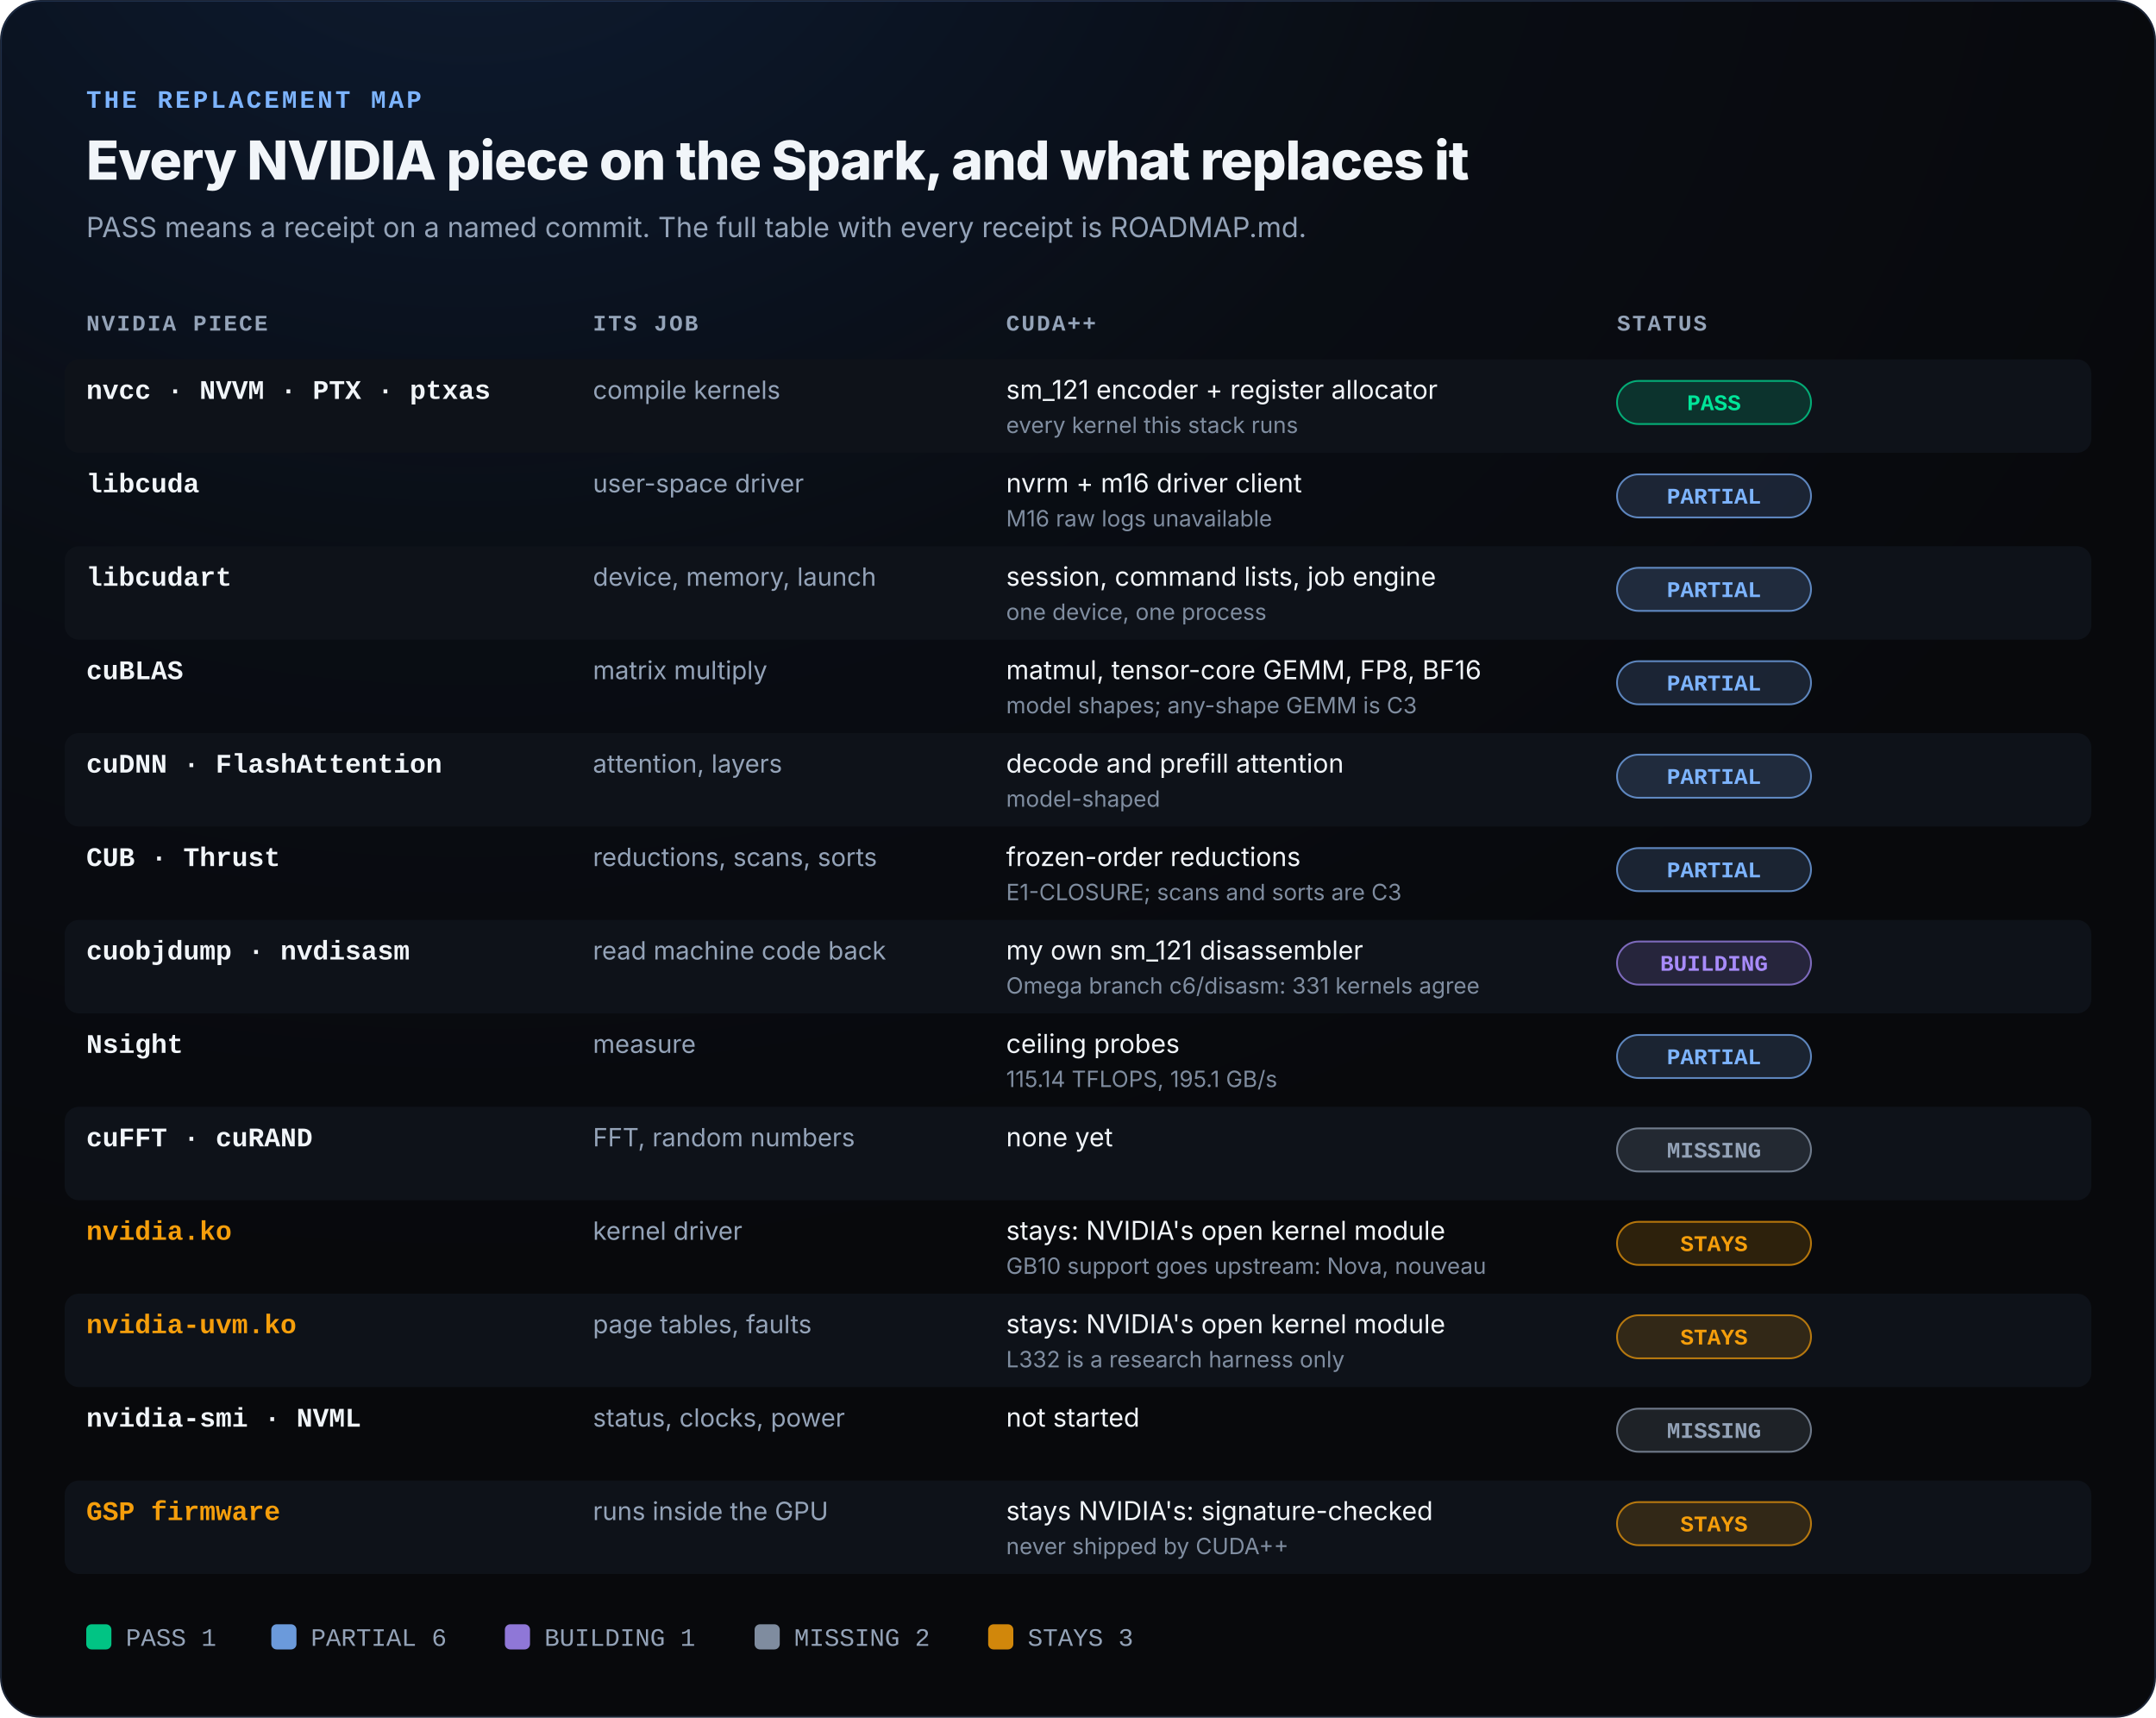
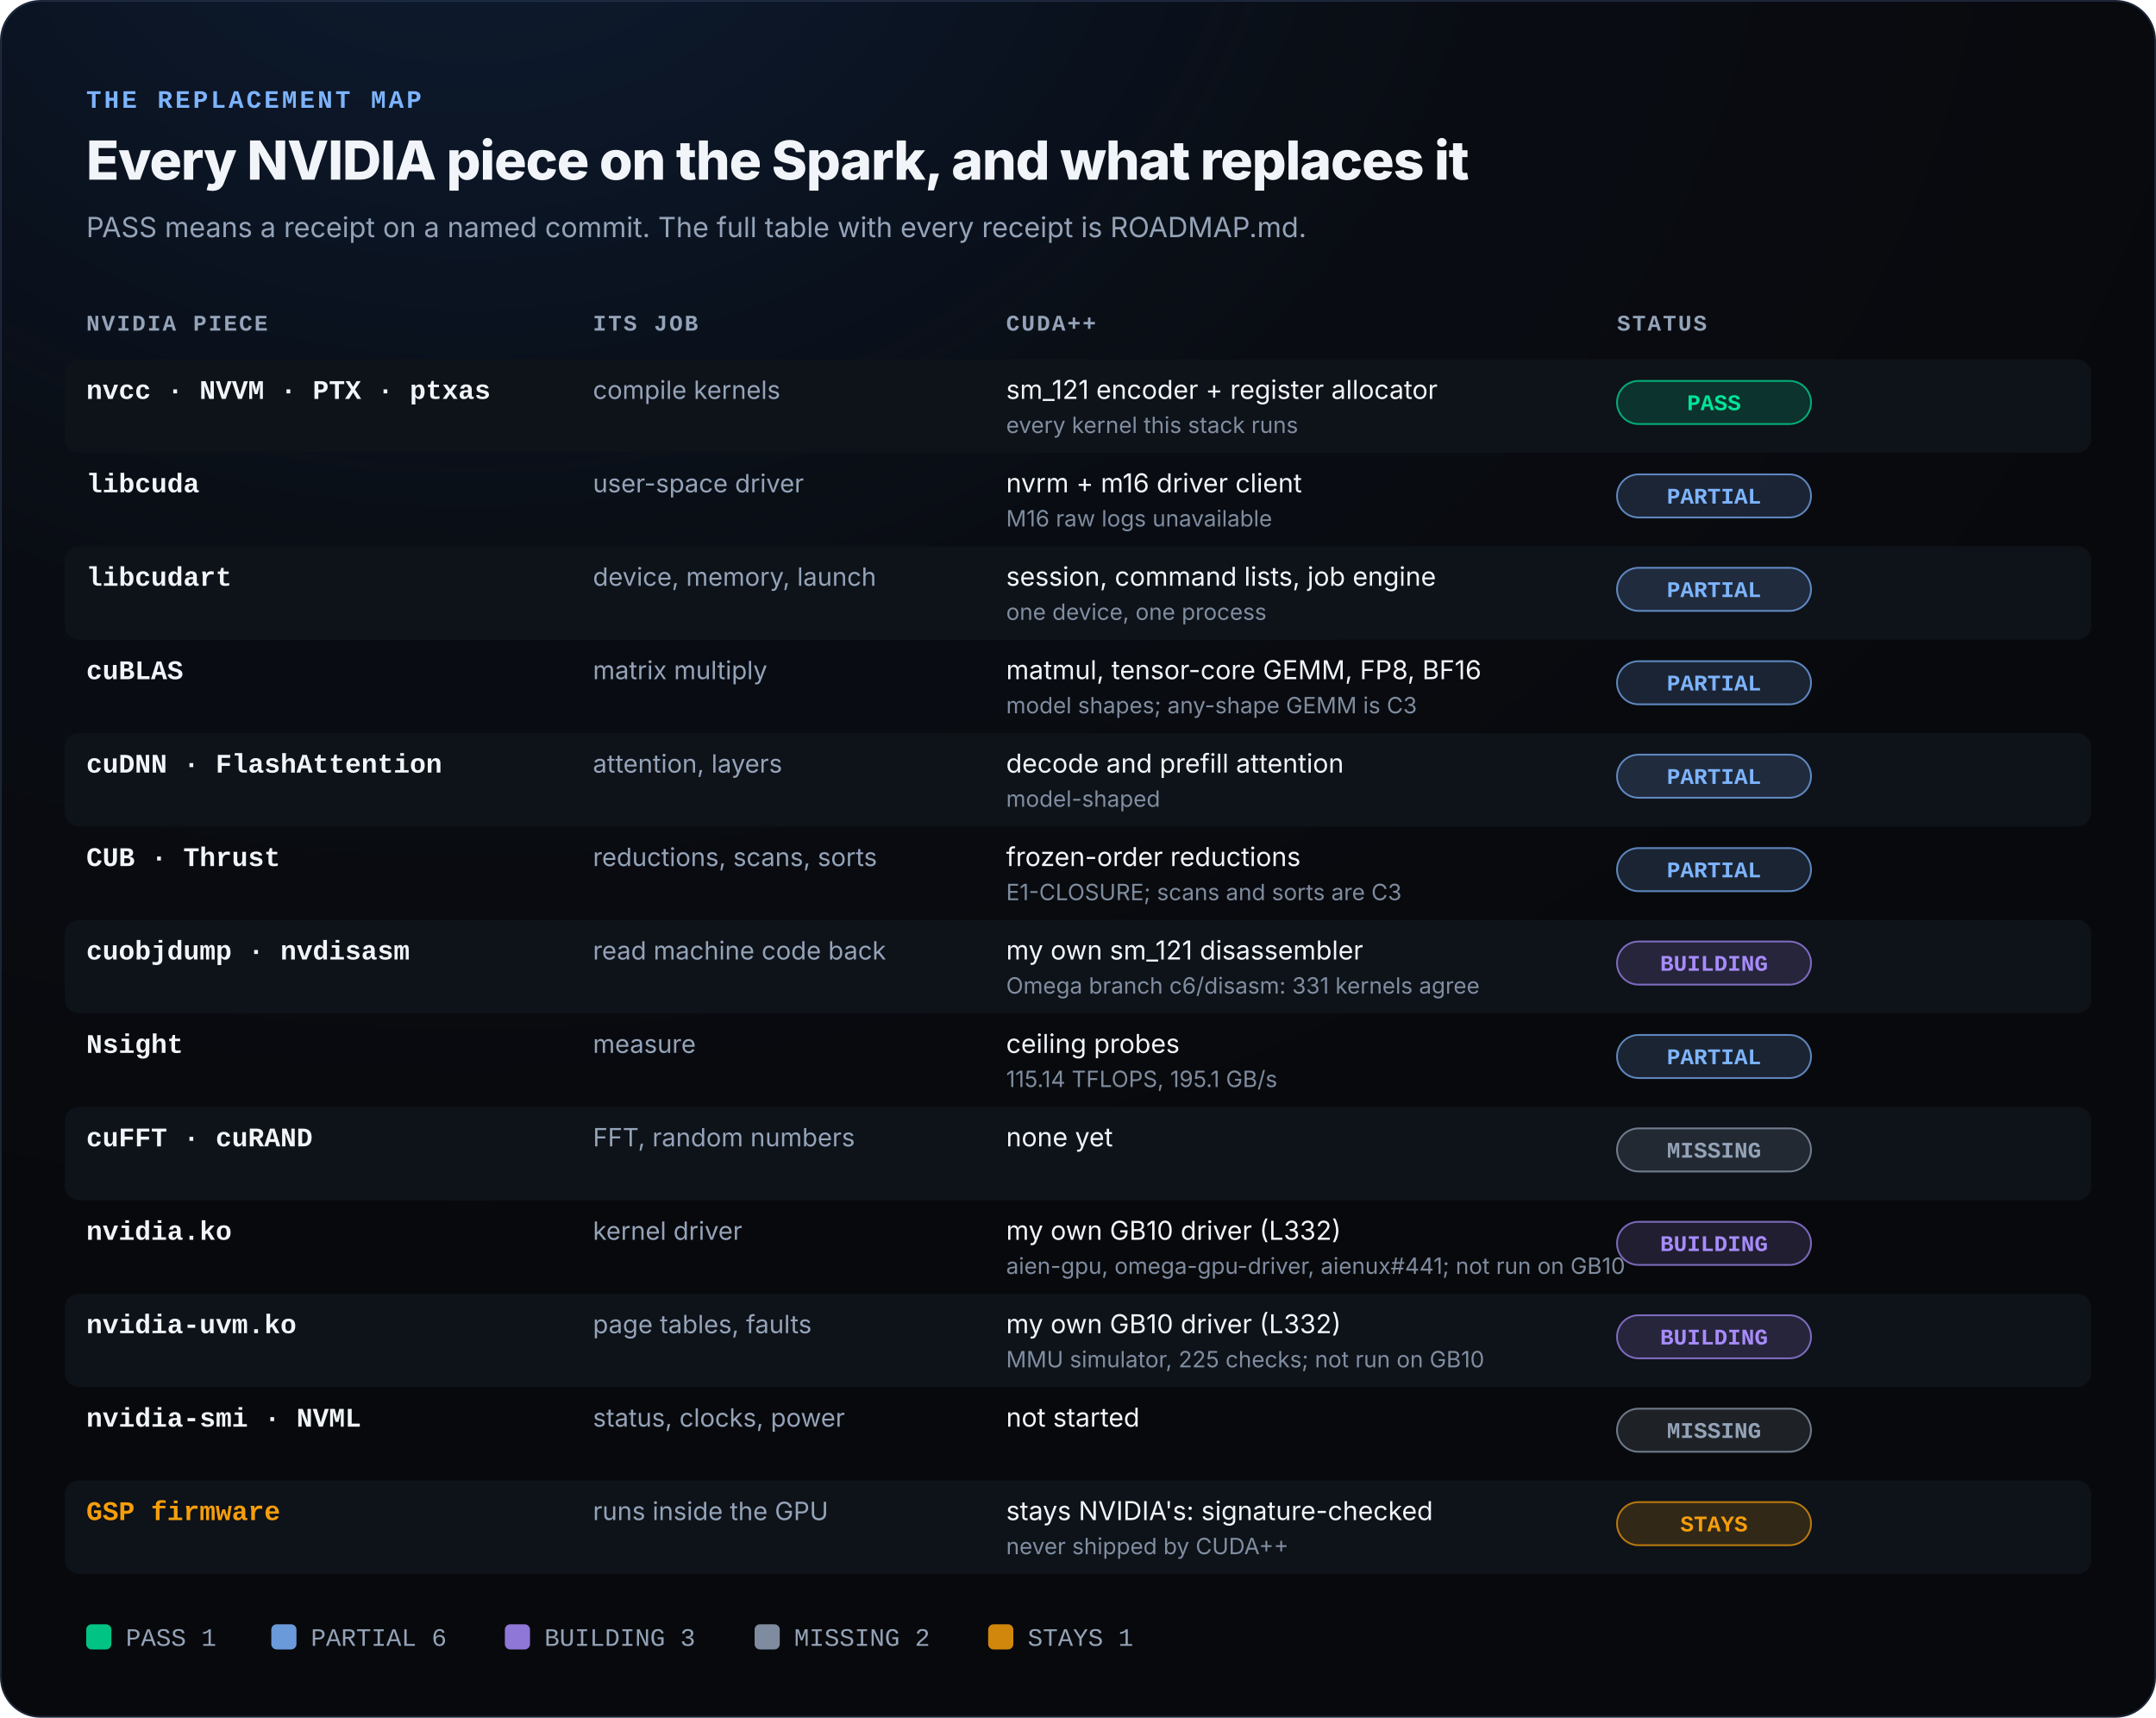
<svg xmlns="http://www.w3.org/2000/svg" width="1200" height="956" viewBox="0 0 1200 956" role="img" aria-labelledby="t d">
  <defs>
    <radialGradient id="glow" cx="22%" cy="-10%" r="85%">
      <stop offset="0" stop-color="#2d7ff9" stop-opacity="0.16" />
      <stop offset="0.55" stop-color="#2d7ff9" stop-opacity="0.03" />
      <stop offset="1" stop-color="#2d7ff9" stop-opacity="0" />
    </radialGradient>
    <radialGradient id="glow2" cx="92%" cy="8%" r="45%">
      <stop offset="0" stop-color="#00e599" stop-opacity="0.08" />
      <stop offset="1" stop-color="#00e599" stop-opacity="0" />
    </radialGradient>
    <marker id="arrow" viewBox="0 0 10 10" refX="9" refY="5" markerWidth="7" markerHeight="7" orient="auto-start-reverse">
      <path d="M0 0 L10 5 L0 10 z" fill="#94a3b8" />
    </marker>
  </defs>
  <rect x="0.5" y="0.5" width="1199.0" height="955.0" rx="22" fill="#08090c" stroke="#1c2536" stroke-width="1.0" />
  <rect x="0.5" y="0.5" width="1199.0" height="955.0" rx="22" fill="url(#glow)" stroke="none" stroke-width="1.0" />
  <text x="48.0" y="60.0" font-family="ui-monospace, SFMono-Regular, Menlo, Consolas, 'Liberation Mono', monospace" font-size="14" font-weight="600" fill="#7db4ff" text-anchor="start" letter-spacing="1.5">THE REPLACEMENT MAP</text>
  <text x="48.0" y="100.0" font-family="Inter, ui-sans-serif, -apple-system, 'Segoe UI', Helvetica, Arial, sans-serif" font-size="30" font-weight="800" fill="#f1f5f9" text-anchor="start" letter-spacing="-0.5">Every NVIDIA piece on the Spark, and what replaces it</text>
  <text x="48.0" y="132.0" font-family="Inter, ui-sans-serif, -apple-system, 'Segoe UI', Helvetica, Arial, sans-serif" font-size="15.5" font-weight="400" fill="#94a3b8" text-anchor="start">PASS means a receipt on a named commit. The full table with every receipt is ROADMAP.md.</text>
  <text x="48.0" y="184.0" font-family="ui-monospace, SFMono-Regular, Menlo, Consolas, 'Liberation Mono', monospace" font-size="12.5" font-weight="700" fill="#94a3b8" text-anchor="start" letter-spacing="1">NVIDIA PIECE</text>
  <text x="330.0" y="184.0" font-family="ui-monospace, SFMono-Regular, Menlo, Consolas, 'Liberation Mono', monospace" font-size="12.5" font-weight="700" fill="#94a3b8" text-anchor="start" letter-spacing="1">ITS JOB</text>
  <text x="560.0" y="184.0" font-family="ui-monospace, SFMono-Regular, Menlo, Consolas, 'Liberation Mono', monospace" font-size="12.5" font-weight="700" fill="#94a3b8" text-anchor="start" letter-spacing="1">CUDA++</text>
  <text x="900.0" y="184.0" font-family="ui-monospace, SFMono-Regular, Menlo, Consolas, 'Liberation Mono', monospace" font-size="12.5" font-weight="700" fill="#94a3b8" text-anchor="start" letter-spacing="1">STATUS</text>
  <text x="1040.0" y="184.0" font-family="ui-monospace, SFMono-Regular, Menlo, Consolas, 'Liberation Mono', monospace" font-size="12.5" font-weight="700" fill="#94a3b8" text-anchor="start" letter-spacing="1" />
  <rect x="36.0" y="200.0" width="1128.0" height="52.0" rx="8" fill="#0e1219" stroke="none" stroke-width="1.0" />
  <text x="48.0" y="222.0" font-family="ui-monospace, SFMono-Regular, Menlo, Consolas, 'Liberation Mono', monospace" font-size="15" font-weight="700" fill="#f1f5f9" text-anchor="start">nvcc · NVVM · PTX · ptxas</text>
  <text x="330.0" y="222.0" font-family="Inter, ui-sans-serif, -apple-system, 'Segoe UI', Helvetica, Arial, sans-serif" font-size="14" font-weight="400" fill="#94a3b8" text-anchor="start">compile kernels</text>
  <text x="560.0" y="222.0" font-family="Inter, ui-sans-serif, -apple-system, 'Segoe UI', Helvetica, Arial, sans-serif" font-size="14.5" font-weight="400" fill="#f1f5f9" text-anchor="start">sm_121 encoder + register allocator</text>
  <text x="560.0" y="241.0" font-family="Inter, ui-sans-serif, -apple-system, 'Segoe UI', Helvetica, Arial, sans-serif" font-size="12.5" font-weight="400" fill="#94a3b8" text-anchor="start" opacity="0.85">every kernel this stack runs</text>
  <rect x="900.0" y="212.0" width="108.0" height="24.0" rx="12.0" fill="#00e599" stroke="none" stroke-width="1.0" opacity="0.16" />
  <rect x="900.0" y="212.0" width="108.0" height="24.0" rx="12.0" fill="none" stroke="#00e599" stroke-width="1" opacity="0.7" />
  <text x="954.0" y="228.3" font-family="ui-monospace, SFMono-Regular, Menlo, Consolas, 'Liberation Mono', monospace" font-size="12.5" font-weight="600" fill="#00e599" text-anchor="middle">PASS</text>
  <text x="48.0" y="274.0" font-family="ui-monospace, SFMono-Regular, Menlo, Consolas, 'Liberation Mono', monospace" font-size="15" font-weight="700" fill="#f1f5f9" text-anchor="start">libcuda</text>
  <text x="330.0" y="274.0" font-family="Inter, ui-sans-serif, -apple-system, 'Segoe UI', Helvetica, Arial, sans-serif" font-size="14" font-weight="400" fill="#94a3b8" text-anchor="start">user-space driver</text>
  <text x="560.0" y="274.0" font-family="Inter, ui-sans-serif, -apple-system, 'Segoe UI', Helvetica, Arial, sans-serif" font-size="14.5" font-weight="400" fill="#f1f5f9" text-anchor="start">nvrm + m16 driver client</text>
  <text x="560.0" y="293.0" font-family="Inter, ui-sans-serif, -apple-system, 'Segoe UI', Helvetica, Arial, sans-serif" font-size="12.5" font-weight="400" fill="#94a3b8" text-anchor="start" opacity="0.85">M16 raw logs unavailable</text>
  <rect x="900.0" y="264.0" width="108.0" height="24.0" rx="12.0" fill="#7db4ff" stroke="none" stroke-width="1.0" opacity="0.16" />
  <rect x="900.0" y="264.0" width="108.0" height="24.0" rx="12.0" fill="none" stroke="#7db4ff" stroke-width="1" opacity="0.7" />
  <text x="954.0" y="280.3" font-family="ui-monospace, SFMono-Regular, Menlo, Consolas, 'Liberation Mono', monospace" font-size="12.5" font-weight="600" fill="#7db4ff" text-anchor="middle">PARTIAL</text>
  <rect x="36.0" y="304.0" width="1128.0" height="52.0" rx="8" fill="#0e1219" stroke="none" stroke-width="1.0" />
  <text x="48.0" y="326.0" font-family="ui-monospace, SFMono-Regular, Menlo, Consolas, 'Liberation Mono', monospace" font-size="15" font-weight="700" fill="#f1f5f9" text-anchor="start">libcudart</text>
  <text x="330.0" y="326.0" font-family="Inter, ui-sans-serif, -apple-system, 'Segoe UI', Helvetica, Arial, sans-serif" font-size="14" font-weight="400" fill="#94a3b8" text-anchor="start">device, memory, launch</text>
  <text x="560.0" y="326.0" font-family="Inter, ui-sans-serif, -apple-system, 'Segoe UI', Helvetica, Arial, sans-serif" font-size="14.5" font-weight="400" fill="#f1f5f9" text-anchor="start">session, command lists, job engine</text>
  <text x="560.0" y="345.0" font-family="Inter, ui-sans-serif, -apple-system, 'Segoe UI', Helvetica, Arial, sans-serif" font-size="12.5" font-weight="400" fill="#94a3b8" text-anchor="start" opacity="0.85">one device, one process</text>
  <rect x="900.0" y="316.0" width="108.0" height="24.0" rx="12.0" fill="#7db4ff" stroke="none" stroke-width="1.0" opacity="0.16" />
  <rect x="900.0" y="316.0" width="108.0" height="24.0" rx="12.0" fill="none" stroke="#7db4ff" stroke-width="1" opacity="0.7" />
  <text x="954.0" y="332.3" font-family="ui-monospace, SFMono-Regular, Menlo, Consolas, 'Liberation Mono', monospace" font-size="12.5" font-weight="600" fill="#7db4ff" text-anchor="middle">PARTIAL</text>
  <text x="48.0" y="378.0" font-family="ui-monospace, SFMono-Regular, Menlo, Consolas, 'Liberation Mono', monospace" font-size="15" font-weight="700" fill="#f1f5f9" text-anchor="start">cuBLAS</text>
  <text x="330.0" y="378.0" font-family="Inter, ui-sans-serif, -apple-system, 'Segoe UI', Helvetica, Arial, sans-serif" font-size="14" font-weight="400" fill="#94a3b8" text-anchor="start">matrix multiply</text>
  <text x="560.0" y="378.0" font-family="Inter, ui-sans-serif, -apple-system, 'Segoe UI', Helvetica, Arial, sans-serif" font-size="14.5" font-weight="400" fill="#f1f5f9" text-anchor="start">matmul, tensor-core GEMM, FP8, BF16</text>
  <text x="560.0" y="397.0" font-family="Inter, ui-sans-serif, -apple-system, 'Segoe UI', Helvetica, Arial, sans-serif" font-size="12.5" font-weight="400" fill="#94a3b8" text-anchor="start" opacity="0.85">model shapes; any-shape GEMM is C3</text>
  <rect x="900.0" y="368.0" width="108.0" height="24.0" rx="12.0" fill="#7db4ff" stroke="none" stroke-width="1.0" opacity="0.16" />
  <rect x="900.0" y="368.0" width="108.0" height="24.0" rx="12.0" fill="none" stroke="#7db4ff" stroke-width="1" opacity="0.7" />
  <text x="954.0" y="384.3" font-family="ui-monospace, SFMono-Regular, Menlo, Consolas, 'Liberation Mono', monospace" font-size="12.5" font-weight="600" fill="#7db4ff" text-anchor="middle">PARTIAL</text>
  <rect x="36.0" y="408.0" width="1128.0" height="52.0" rx="8" fill="#0e1219" stroke="none" stroke-width="1.0" />
  <text x="48.0" y="430.0" font-family="ui-monospace, SFMono-Regular, Menlo, Consolas, 'Liberation Mono', monospace" font-size="15" font-weight="700" fill="#f1f5f9" text-anchor="start">cuDNN · FlashAttention</text>
  <text x="330.0" y="430.0" font-family="Inter, ui-sans-serif, -apple-system, 'Segoe UI', Helvetica, Arial, sans-serif" font-size="14" font-weight="400" fill="#94a3b8" text-anchor="start">attention, layers</text>
  <text x="560.0" y="430.0" font-family="Inter, ui-sans-serif, -apple-system, 'Segoe UI', Helvetica, Arial, sans-serif" font-size="14.5" font-weight="400" fill="#f1f5f9" text-anchor="start">decode and prefill attention</text>
  <text x="560.0" y="449.0" font-family="Inter, ui-sans-serif, -apple-system, 'Segoe UI', Helvetica, Arial, sans-serif" font-size="12.5" font-weight="400" fill="#94a3b8" text-anchor="start" opacity="0.85">model-shaped</text>
  <rect x="900.0" y="420.0" width="108.0" height="24.0" rx="12.0" fill="#7db4ff" stroke="none" stroke-width="1.0" opacity="0.16" />
  <rect x="900.0" y="420.0" width="108.0" height="24.0" rx="12.0" fill="none" stroke="#7db4ff" stroke-width="1" opacity="0.7" />
  <text x="954.0" y="436.3" font-family="ui-monospace, SFMono-Regular, Menlo, Consolas, 'Liberation Mono', monospace" font-size="12.5" font-weight="600" fill="#7db4ff" text-anchor="middle">PARTIAL</text>
  <text x="48.0" y="482.0" font-family="ui-monospace, SFMono-Regular, Menlo, Consolas, 'Liberation Mono', monospace" font-size="15" font-weight="700" fill="#f1f5f9" text-anchor="start">CUB · Thrust</text>
  <text x="330.0" y="482.0" font-family="Inter, ui-sans-serif, -apple-system, 'Segoe UI', Helvetica, Arial, sans-serif" font-size="14" font-weight="400" fill="#94a3b8" text-anchor="start">reductions, scans, sorts</text>
  <text x="560.0" y="482.0" font-family="Inter, ui-sans-serif, -apple-system, 'Segoe UI', Helvetica, Arial, sans-serif" font-size="14.5" font-weight="400" fill="#f1f5f9" text-anchor="start">frozen-order reductions</text>
  <text x="560.0" y="501.0" font-family="Inter, ui-sans-serif, -apple-system, 'Segoe UI', Helvetica, Arial, sans-serif" font-size="12.5" font-weight="400" fill="#94a3b8" text-anchor="start" opacity="0.85">E1-CLOSURE; scans and sorts are C3</text>
  <rect x="900.0" y="472.0" width="108.0" height="24.0" rx="12.0" fill="#7db4ff" stroke="none" stroke-width="1.0" opacity="0.16" />
  <rect x="900.0" y="472.0" width="108.0" height="24.0" rx="12.0" fill="none" stroke="#7db4ff" stroke-width="1" opacity="0.7" />
  <text x="954.0" y="488.3" font-family="ui-monospace, SFMono-Regular, Menlo, Consolas, 'Liberation Mono', monospace" font-size="12.5" font-weight="600" fill="#7db4ff" text-anchor="middle">PARTIAL</text>
  <rect x="36.0" y="512.0" width="1128.0" height="52.0" rx="8" fill="#0e1219" stroke="none" stroke-width="1.0" />
  <text x="48.0" y="534.0" font-family="ui-monospace, SFMono-Regular, Menlo, Consolas, 'Liberation Mono', monospace" font-size="15" font-weight="700" fill="#f1f5f9" text-anchor="start">cuobjdump · nvdisasm</text>
  <text x="330.0" y="534.0" font-family="Inter, ui-sans-serif, -apple-system, 'Segoe UI', Helvetica, Arial, sans-serif" font-size="14" font-weight="400" fill="#94a3b8" text-anchor="start">read machine code back</text>
  <text x="560.0" y="534.0" font-family="Inter, ui-sans-serif, -apple-system, 'Segoe UI', Helvetica, Arial, sans-serif" font-size="14.5" font-weight="400" fill="#f1f5f9" text-anchor="start">my own sm_121 disassembler</text>
  <text x="560.0" y="553.0" font-family="Inter, ui-sans-serif, -apple-system, 'Segoe UI', Helvetica, Arial, sans-serif" font-size="12.5" font-weight="400" fill="#94a3b8" text-anchor="start" opacity="0.85">Omega branch c6/disasm: 331 kernels agree</text>
  <rect x="900.0" y="524.0" width="108.0" height="24.0" rx="12.0" fill="#a78bfa" stroke="none" stroke-width="1.0" opacity="0.16" />
  <rect x="900.0" y="524.0" width="108.0" height="24.0" rx="12.0" fill="none" stroke="#a78bfa" stroke-width="1" opacity="0.7" />
  <text x="954.0" y="540.3" font-family="ui-monospace, SFMono-Regular, Menlo, Consolas, 'Liberation Mono', monospace" font-size="12.5" font-weight="600" fill="#a78bfa" text-anchor="middle">BUILDING</text>
  <text x="48.0" y="586.0" font-family="ui-monospace, SFMono-Regular, Menlo, Consolas, 'Liberation Mono', monospace" font-size="15" font-weight="700" fill="#f1f5f9" text-anchor="start">Nsight</text>
  <text x="330.0" y="586.0" font-family="Inter, ui-sans-serif, -apple-system, 'Segoe UI', Helvetica, Arial, sans-serif" font-size="14" font-weight="400" fill="#94a3b8" text-anchor="start">measure</text>
  <text x="560.0" y="586.0" font-family="Inter, ui-sans-serif, -apple-system, 'Segoe UI', Helvetica, Arial, sans-serif" font-size="14.5" font-weight="400" fill="#f1f5f9" text-anchor="start">ceiling probes</text>
  <text x="560.0" y="605.0" font-family="Inter, ui-sans-serif, -apple-system, 'Segoe UI', Helvetica, Arial, sans-serif" font-size="12.5" font-weight="400" fill="#94a3b8" text-anchor="start" opacity="0.85">115.14 TFLOPS, 195.1 GB/s</text>
  <rect x="900.0" y="576.0" width="108.0" height="24.0" rx="12.0" fill="#7db4ff" stroke="none" stroke-width="1.0" opacity="0.16" />
  <rect x="900.0" y="576.0" width="108.0" height="24.0" rx="12.0" fill="none" stroke="#7db4ff" stroke-width="1" opacity="0.7" />
  <text x="954.0" y="592.3" font-family="ui-monospace, SFMono-Regular, Menlo, Consolas, 'Liberation Mono', monospace" font-size="12.5" font-weight="600" fill="#7db4ff" text-anchor="middle">PARTIAL</text>
  <rect x="36.0" y="616.0" width="1128.0" height="52.0" rx="8" fill="#0e1219" stroke="none" stroke-width="1.0" />
  <text x="48.0" y="638.0" font-family="ui-monospace, SFMono-Regular, Menlo, Consolas, 'Liberation Mono', monospace" font-size="15" font-weight="700" fill="#f1f5f9" text-anchor="start">cuFFT · cuRAND</text>
  <text x="330.0" y="638.0" font-family="Inter, ui-sans-serif, -apple-system, 'Segoe UI', Helvetica, Arial, sans-serif" font-size="14" font-weight="400" fill="#94a3b8" text-anchor="start">FFT, random numbers</text>
  <text x="560.0" y="638.0" font-family="Inter, ui-sans-serif, -apple-system, 'Segoe UI', Helvetica, Arial, sans-serif" font-size="14.5" font-weight="400" fill="#f1f5f9" text-anchor="start">none yet</text>
  <rect x="900.0" y="628.0" width="108.0" height="24.0" rx="12.0" fill="#94a3b8" stroke="none" stroke-width="1.0" opacity="0.16" />
  <rect x="900.0" y="628.0" width="108.0" height="24.0" rx="12.0" fill="none" stroke="#94a3b8" stroke-width="1" opacity="0.7" />
  <text x="954.0" y="644.3" font-family="ui-monospace, SFMono-Regular, Menlo, Consolas, 'Liberation Mono', monospace" font-size="12.5" font-weight="600" fill="#94a3b8" text-anchor="middle">MISSING</text>
-   <text x="48.0" y="690.0" font-family="ui-monospace, SFMono-Regular, Menlo, Consolas, 'Liberation Mono', monospace" font-size="15" font-weight="700" fill="#f59e0b" text-anchor="start">nvidia.ko</text>
+   <text x="48.0" y="690.0" font-family="ui-monospace, SFMono-Regular, Menlo, Consolas, 'Liberation Mono', monospace" font-size="15" font-weight="700" fill="#f1f5f9" text-anchor="start">nvidia.ko</text>
  <text x="330.0" y="690.0" font-family="Inter, ui-sans-serif, -apple-system, 'Segoe UI', Helvetica, Arial, sans-serif" font-size="14" font-weight="400" fill="#94a3b8" text-anchor="start">kernel driver</text>
-   <text x="560.0" y="690.0" font-family="Inter, ui-sans-serif, -apple-system, 'Segoe UI', Helvetica, Arial, sans-serif" font-size="14.5" font-weight="400" fill="#f1f5f9" text-anchor="start">stays: NVIDIA's open kernel module</text>
-   <text x="560.0" y="709.0" font-family="Inter, ui-sans-serif, -apple-system, 'Segoe UI', Helvetica, Arial, sans-serif" font-size="12.5" font-weight="400" fill="#94a3b8" text-anchor="start" opacity="0.85">GB10 support goes upstream: Nova, nouveau</text>
-   <rect x="900.0" y="680.0" width="108.0" height="24.0" rx="12.0" fill="#f59e0b" stroke="none" stroke-width="1.0" opacity="0.16" />
-   <rect x="900.0" y="680.0" width="108.0" height="24.0" rx="12.0" fill="none" stroke="#f59e0b" stroke-width="1" opacity="0.7" />
-   <text x="954.0" y="696.3" font-family="ui-monospace, SFMono-Regular, Menlo, Consolas, 'Liberation Mono', monospace" font-size="12.5" font-weight="600" fill="#f59e0b" text-anchor="middle">STAYS</text>
+   <text x="560.0" y="690.0" font-family="Inter, ui-sans-serif, -apple-system, 'Segoe UI', Helvetica, Arial, sans-serif" font-size="14.5" font-weight="400" fill="#f1f5f9" text-anchor="start">my own GB10 driver (L332)</text>
+   <text x="560.0" y="709.0" font-family="Inter, ui-sans-serif, -apple-system, 'Segoe UI', Helvetica, Arial, sans-serif" font-size="12.5" font-weight="400" fill="#94a3b8" text-anchor="start" opacity="0.85">aien-gpu, omega-gpu-driver, aienux#441; not run on GB10</text>
+   <rect x="900.0" y="680.0" width="108.0" height="24.0" rx="12.0" fill="#a78bfa" stroke="none" stroke-width="1.0" opacity="0.16" />
+   <rect x="900.0" y="680.0" width="108.0" height="24.0" rx="12.0" fill="none" stroke="#a78bfa" stroke-width="1" opacity="0.7" />
+   <text x="954.0" y="696.3" font-family="ui-monospace, SFMono-Regular, Menlo, Consolas, 'Liberation Mono', monospace" font-size="12.5" font-weight="600" fill="#a78bfa" text-anchor="middle">BUILDING</text>
  <rect x="36.0" y="720.0" width="1128.0" height="52.0" rx="8" fill="#0e1219" stroke="none" stroke-width="1.0" />
-   <text x="48.0" y="742.0" font-family="ui-monospace, SFMono-Regular, Menlo, Consolas, 'Liberation Mono', monospace" font-size="15" font-weight="700" fill="#f59e0b" text-anchor="start">nvidia-uvm.ko</text>
+   <text x="48.0" y="742.0" font-family="ui-monospace, SFMono-Regular, Menlo, Consolas, 'Liberation Mono', monospace" font-size="15" font-weight="700" fill="#f1f5f9" text-anchor="start">nvidia-uvm.ko</text>
  <text x="330.0" y="742.0" font-family="Inter, ui-sans-serif, -apple-system, 'Segoe UI', Helvetica, Arial, sans-serif" font-size="14" font-weight="400" fill="#94a3b8" text-anchor="start">page tables, faults</text>
-   <text x="560.0" y="742.0" font-family="Inter, ui-sans-serif, -apple-system, 'Segoe UI', Helvetica, Arial, sans-serif" font-size="14.5" font-weight="400" fill="#f1f5f9" text-anchor="start">stays: NVIDIA's open kernel module</text>
-   <text x="560.0" y="761.0" font-family="Inter, ui-sans-serif, -apple-system, 'Segoe UI', Helvetica, Arial, sans-serif" font-size="12.5" font-weight="400" fill="#94a3b8" text-anchor="start" opacity="0.85">L332 is a research harness only</text>
-   <rect x="900.0" y="732.0" width="108.0" height="24.0" rx="12.0" fill="#f59e0b" stroke="none" stroke-width="1.0" opacity="0.16" />
-   <rect x="900.0" y="732.0" width="108.0" height="24.0" rx="12.0" fill="none" stroke="#f59e0b" stroke-width="1" opacity="0.7" />
-   <text x="954.0" y="748.3" font-family="ui-monospace, SFMono-Regular, Menlo, Consolas, 'Liberation Mono', monospace" font-size="12.5" font-weight="600" fill="#f59e0b" text-anchor="middle">STAYS</text>
+   <text x="560.0" y="742.0" font-family="Inter, ui-sans-serif, -apple-system, 'Segoe UI', Helvetica, Arial, sans-serif" font-size="14.5" font-weight="400" fill="#f1f5f9" text-anchor="start">my own GB10 driver (L332)</text>
+   <text x="560.0" y="761.0" font-family="Inter, ui-sans-serif, -apple-system, 'Segoe UI', Helvetica, Arial, sans-serif" font-size="12.5" font-weight="400" fill="#94a3b8" text-anchor="start" opacity="0.85">MMU simulator, 225 checks; not run on GB10</text>
+   <rect x="900.0" y="732.0" width="108.0" height="24.0" rx="12.0" fill="#a78bfa" stroke="none" stroke-width="1.0" opacity="0.16" />
+   <rect x="900.0" y="732.0" width="108.0" height="24.0" rx="12.0" fill="none" stroke="#a78bfa" stroke-width="1" opacity="0.7" />
+   <text x="954.0" y="748.3" font-family="ui-monospace, SFMono-Regular, Menlo, Consolas, 'Liberation Mono', monospace" font-size="12.5" font-weight="600" fill="#a78bfa" text-anchor="middle">BUILDING</text>
  <text x="48.0" y="794.0" font-family="ui-monospace, SFMono-Regular, Menlo, Consolas, 'Liberation Mono', monospace" font-size="15" font-weight="700" fill="#f1f5f9" text-anchor="start">nvidia-smi · NVML</text>
  <text x="330.0" y="794.0" font-family="Inter, ui-sans-serif, -apple-system, 'Segoe UI', Helvetica, Arial, sans-serif" font-size="14" font-weight="400" fill="#94a3b8" text-anchor="start">status, clocks, power</text>
  <text x="560.0" y="794.0" font-family="Inter, ui-sans-serif, -apple-system, 'Segoe UI', Helvetica, Arial, sans-serif" font-size="14.5" font-weight="400" fill="#f1f5f9" text-anchor="start">not started</text>
  <rect x="900.0" y="784.0" width="108.0" height="24.0" rx="12.0" fill="#94a3b8" stroke="none" stroke-width="1.0" opacity="0.16" />
  <rect x="900.0" y="784.0" width="108.0" height="24.0" rx="12.0" fill="none" stroke="#94a3b8" stroke-width="1" opacity="0.7" />
  <text x="954.0" y="800.3" font-family="ui-monospace, SFMono-Regular, Menlo, Consolas, 'Liberation Mono', monospace" font-size="12.5" font-weight="600" fill="#94a3b8" text-anchor="middle">MISSING</text>
  <rect x="36.0" y="824.0" width="1128.0" height="52.0" rx="8" fill="#0e1219" stroke="none" stroke-width="1.0" />
  <text x="48.0" y="846.0" font-family="ui-monospace, SFMono-Regular, Menlo, Consolas, 'Liberation Mono', monospace" font-size="15" font-weight="700" fill="#f59e0b" text-anchor="start">GSP firmware</text>
  <text x="330.0" y="846.0" font-family="Inter, ui-sans-serif, -apple-system, 'Segoe UI', Helvetica, Arial, sans-serif" font-size="14" font-weight="400" fill="#94a3b8" text-anchor="start">runs inside the GPU</text>
  <text x="560.0" y="846.0" font-family="Inter, ui-sans-serif, -apple-system, 'Segoe UI', Helvetica, Arial, sans-serif" font-size="14.5" font-weight="400" fill="#f1f5f9" text-anchor="start">stays NVIDIA's: signature-checked</text>
  <text x="560.0" y="865.0" font-family="Inter, ui-sans-serif, -apple-system, 'Segoe UI', Helvetica, Arial, sans-serif" font-size="12.5" font-weight="400" fill="#94a3b8" text-anchor="start" opacity="0.85">never shipped by CUDA++</text>
  <rect x="900.0" y="836.0" width="108.0" height="24.0" rx="12.0" fill="#f59e0b" stroke="none" stroke-width="1.0" opacity="0.16" />
  <rect x="900.0" y="836.0" width="108.0" height="24.0" rx="12.0" fill="none" stroke="#f59e0b" stroke-width="1" opacity="0.7" />
  <text x="954.0" y="852.3" font-family="ui-monospace, SFMono-Regular, Menlo, Consolas, 'Liberation Mono', monospace" font-size="12.5" font-weight="600" fill="#f59e0b" text-anchor="middle">STAYS</text>
  <rect x="48.0" y="904.0" width="14.0" height="14.0" rx="3" fill="#00e599" stroke="none" stroke-width="1.0" opacity="0.85" />
  <text x="70.0" y="916.0" font-family="ui-monospace, SFMono-Regular, Menlo, Consolas, 'Liberation Mono', monospace" font-size="14" font-weight="400" fill="#94a3b8" text-anchor="start">PASS  1</text>
  <rect x="151.0" y="904.0" width="14.0" height="14.0" rx="3" fill="#7db4ff" stroke="none" stroke-width="1.0" opacity="0.85" />
  <text x="173.0" y="916.0" font-family="ui-monospace, SFMono-Regular, Menlo, Consolas, 'Liberation Mono', monospace" font-size="14" font-weight="400" fill="#94a3b8" text-anchor="start">PARTIAL  6</text>
  <rect x="281.0" y="904.0" width="14.0" height="14.0" rx="3" fill="#a78bfa" stroke="none" stroke-width="1.0" opacity="0.85" />
-   <text x="303.0" y="916.0" font-family="ui-monospace, SFMono-Regular, Menlo, Consolas, 'Liberation Mono', monospace" font-size="14" font-weight="400" fill="#94a3b8" text-anchor="start">BUILDING  1</text>
+   <text x="303.0" y="916.0" font-family="ui-monospace, SFMono-Regular, Menlo, Consolas, 'Liberation Mono', monospace" font-size="14" font-weight="400" fill="#94a3b8" text-anchor="start">BUILDING  3</text>
  <rect x="420.0" y="904.0" width="14.0" height="14.0" rx="3" fill="#94a3b8" stroke="none" stroke-width="1.0" opacity="0.85" />
  <text x="442.0" y="916.0" font-family="ui-monospace, SFMono-Regular, Menlo, Consolas, 'Liberation Mono', monospace" font-size="14" font-weight="400" fill="#94a3b8" text-anchor="start">MISSING  2</text>
  <rect x="550.0" y="904.0" width="14.0" height="14.0" rx="3" fill="#f59e0b" stroke="none" stroke-width="1.0" opacity="0.85" />
-   <text x="572.0" y="916.0" font-family="ui-monospace, SFMono-Regular, Menlo, Consolas, 'Liberation Mono', monospace" font-size="14" font-weight="400" fill="#94a3b8" text-anchor="start">STAYS  3</text>
+   <text x="572.0" y="916.0" font-family="ui-monospace, SFMono-Regular, Menlo, Consolas, 'Liberation Mono', monospace" font-size="14" font-weight="400" fill="#94a3b8" text-anchor="start">STAYS  1</text>
</svg>
